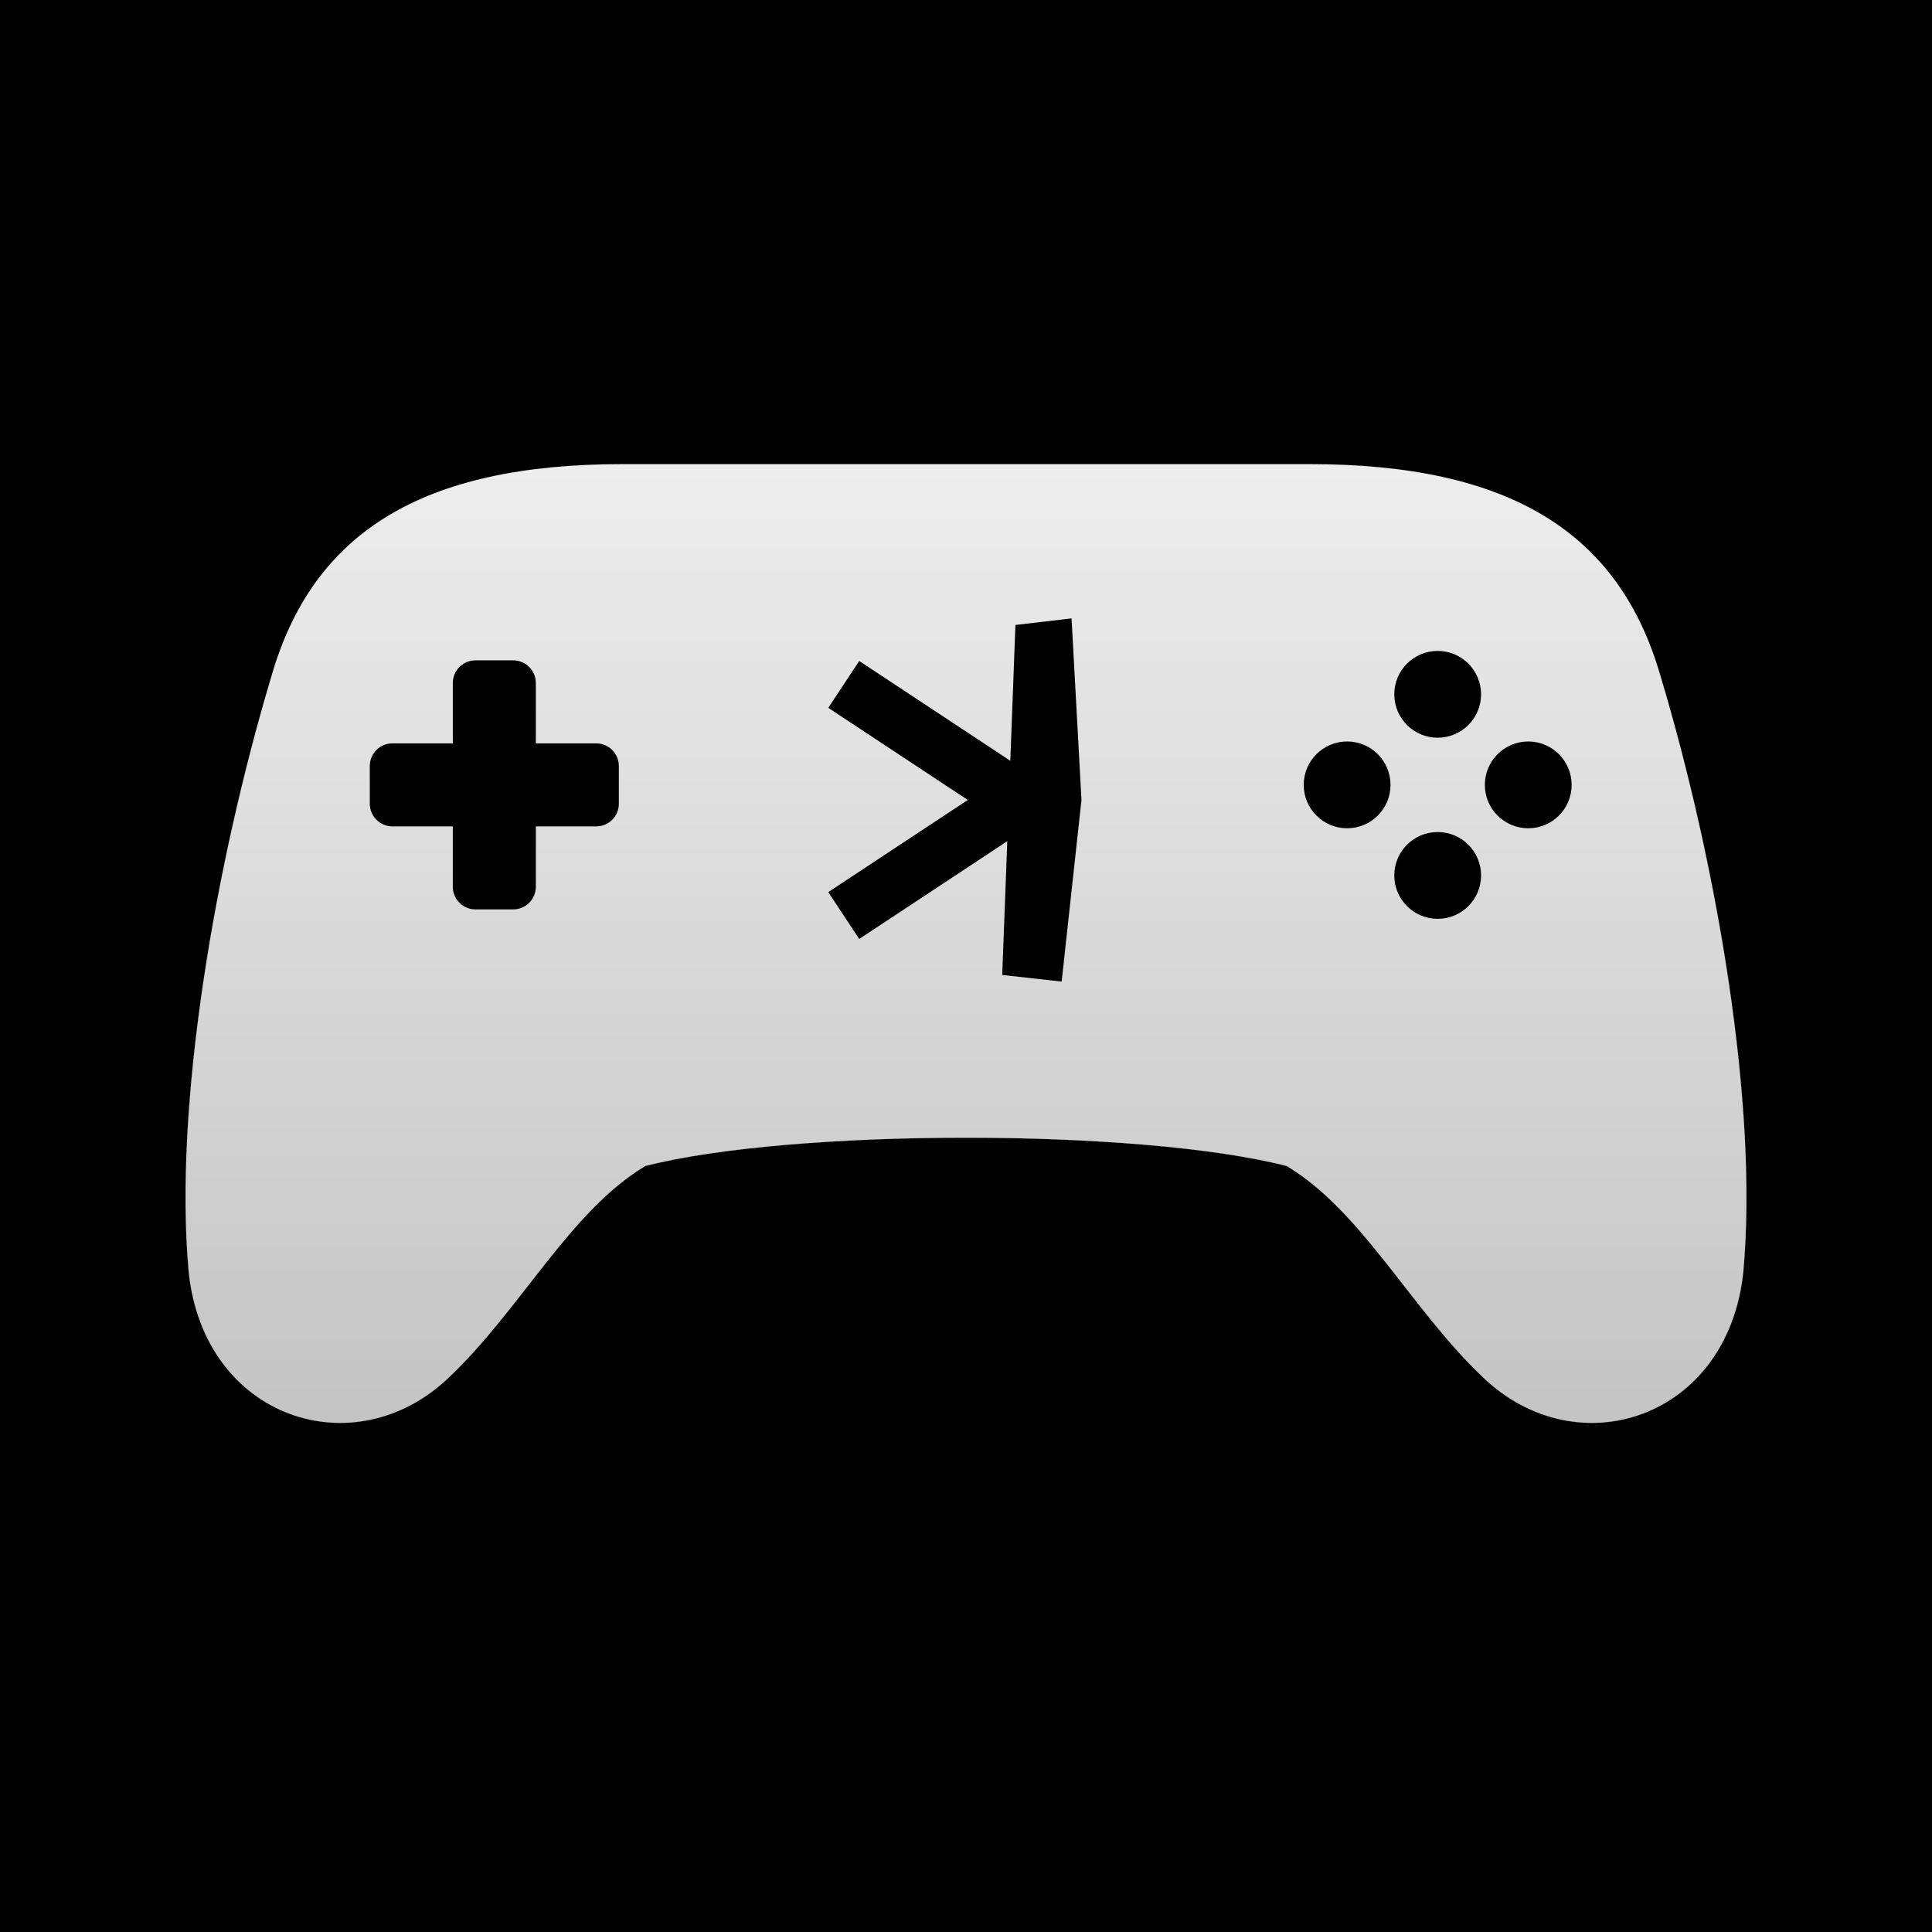
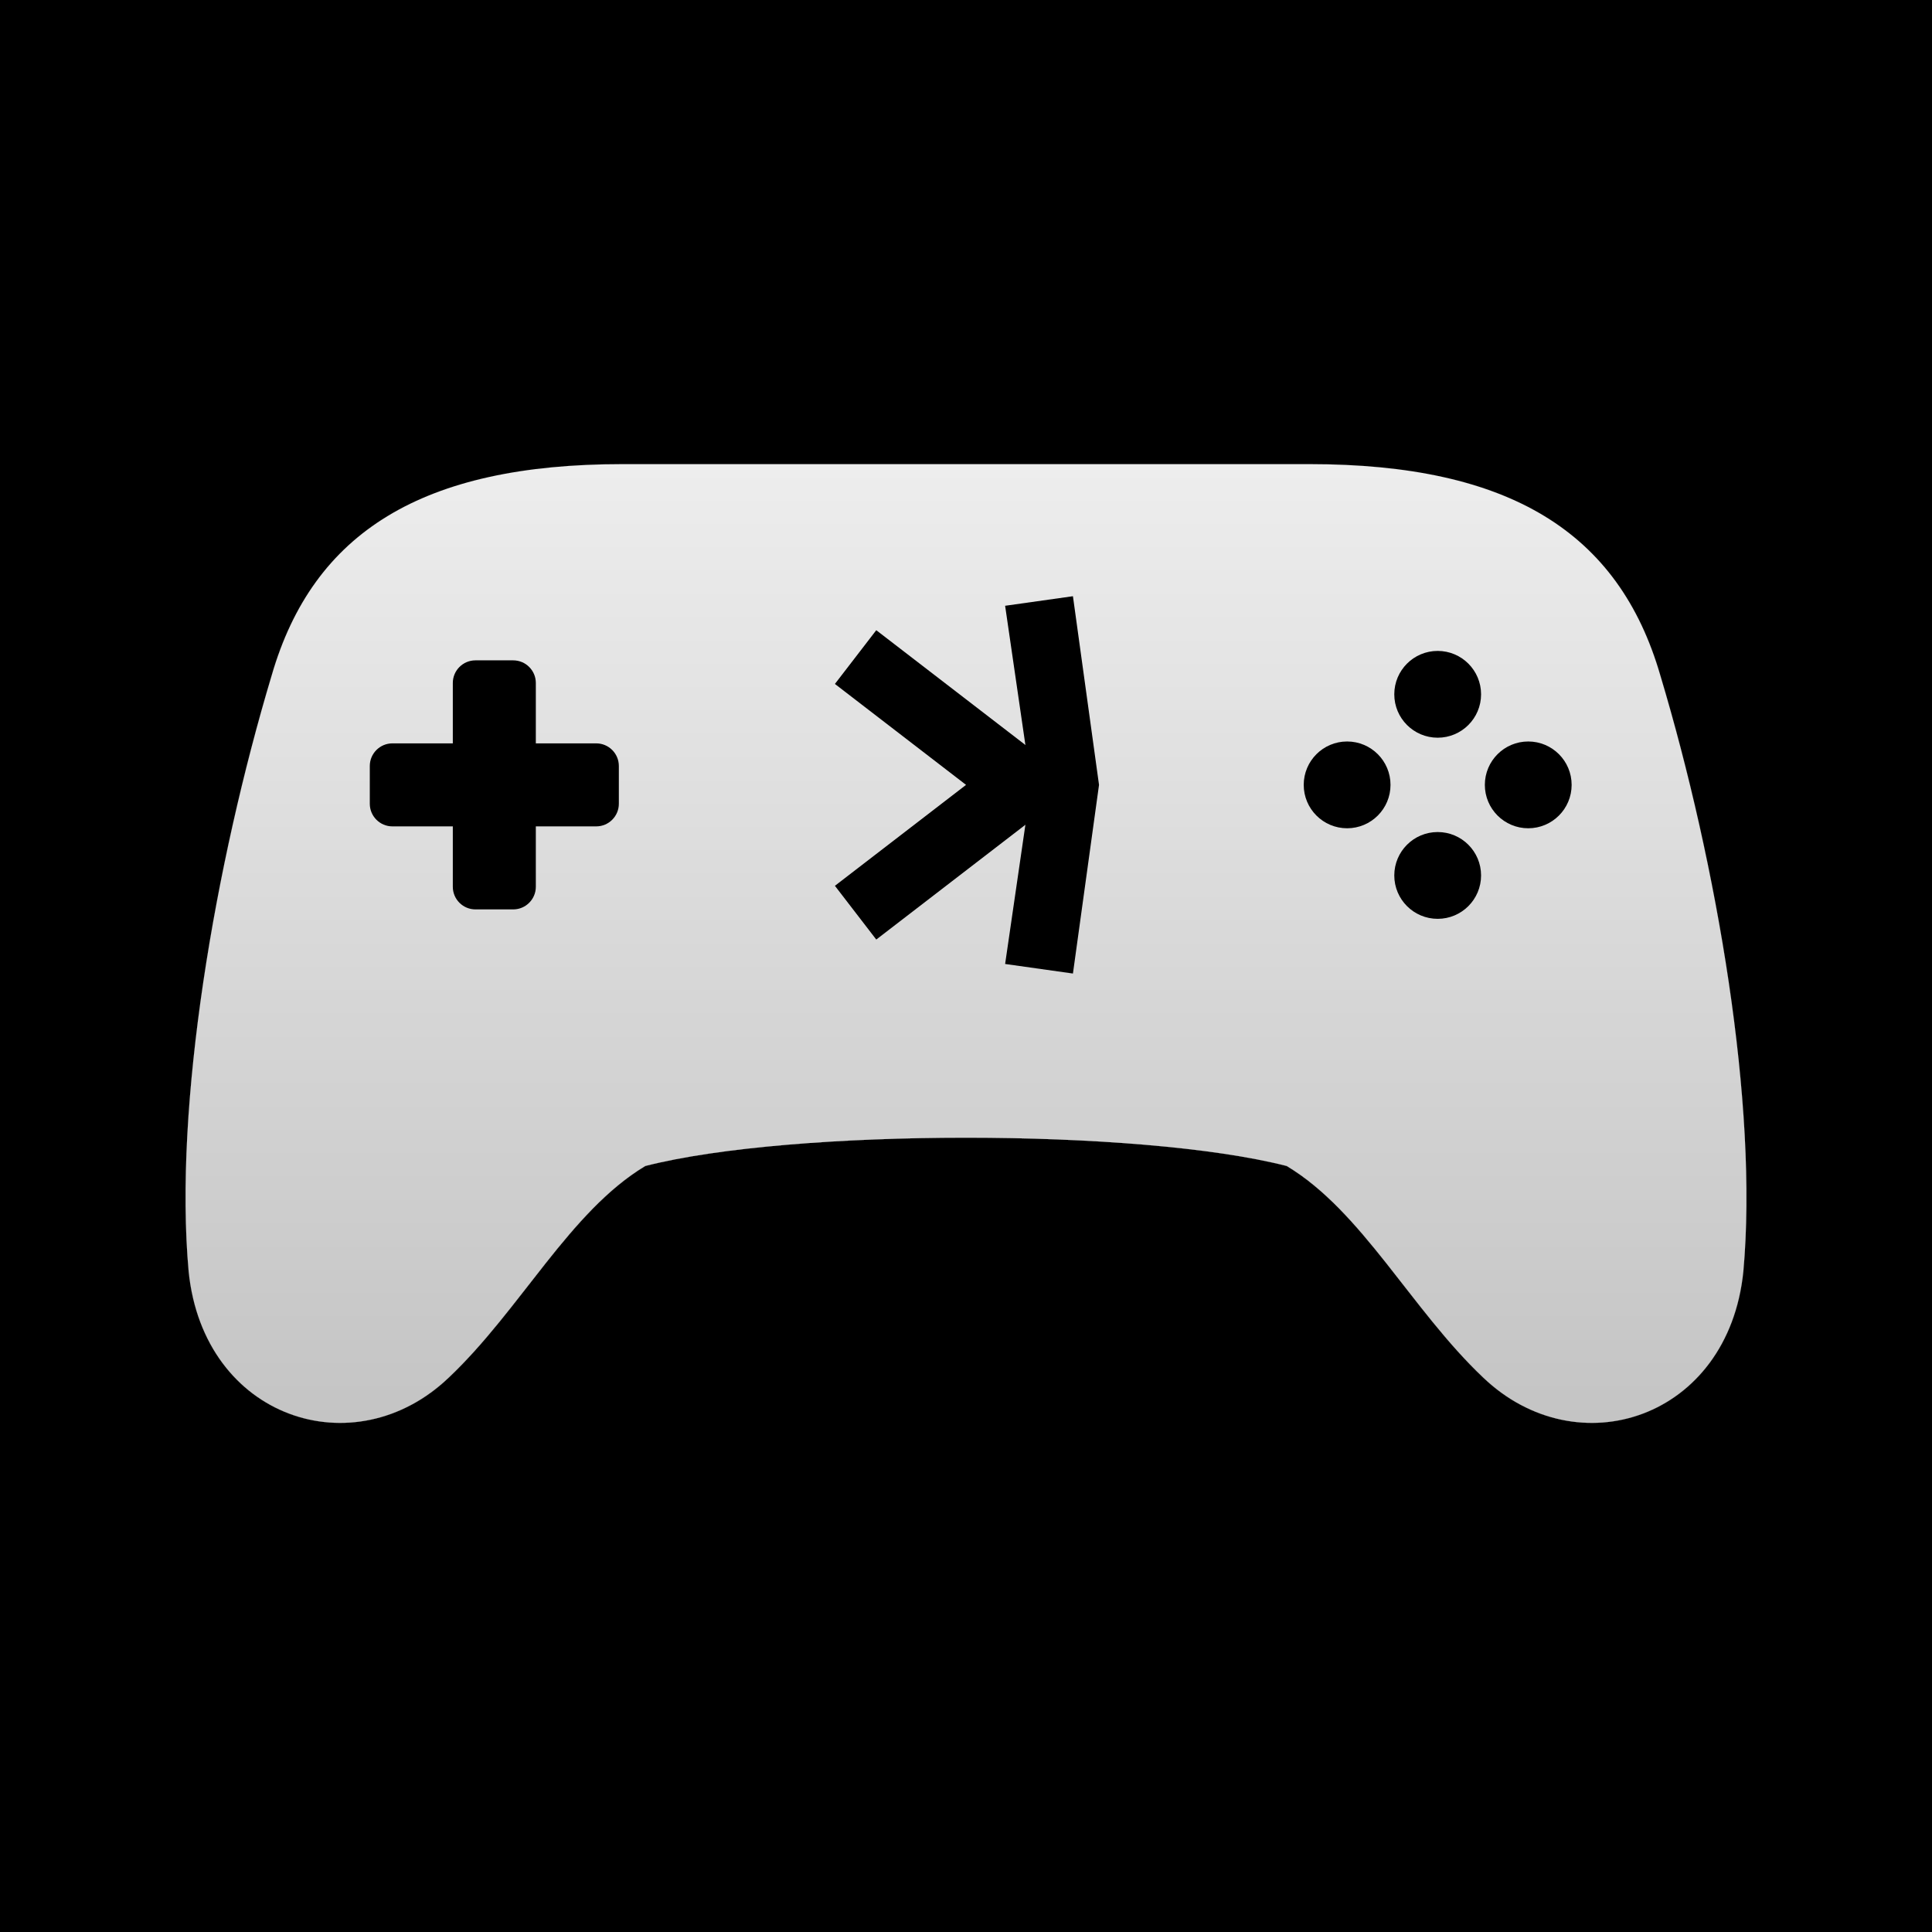
<svg xmlns="http://www.w3.org/2000/svg" width="1024" height="1024" viewBox="0 0 1024 1024">
  <defs>
    <linearGradient id="body" x1="0" y1="0" x2="0" y2="1">
      <stop offset="0" stop-color="#EDEDED" />
      <stop offset="1" stop-color="#C4C4C4" />
    </linearGradient>
    <filter id="soft" x="-20%" y="-20%" width="140%" height="140%">
      <feDropShadow dx="0" dy="14" stdDeviation="18" flood-color="#000" flood-opacity="0.5" />
    </filter>
  </defs>
  <rect width="1024" height="1024" fill="#000000" />
  <g transform="translate(0 -54)">
    <g filter="url(#soft)">
      <path d="M330 300 L694 300 C800 300 858 336 880 412 C910 512 932 640 924 728 C916 806 836 832 786 784 C748 748 722 696 682 672 C604 652 420 652 342 672 C302 696 276 748 238 784 C188 832 108 806 100 728 C92 640 114 512 144 412 C166 336 224 300 330 300 Z" fill="url(#body)" />
    </g>
    <rect x="196" y="448.0" width="132" height="44" rx="12" fill="#000000" />
    <rect x="240.0" y="404" width="44" height="132" rx="12" fill="#000000" />
    <circle cx="762" cy="422" r="23" fill="#000000" />
    <circle cx="810" cy="470" r="23" fill="#000000" />
    <circle cx="762" cy="518" r="23" fill="#000000" />
    <circle cx="714" cy="470" r="23" fill="#000000" />
-     <g transform="translate(433.2 390.5) scale(1.75)">
-       <polyline points="8,15 61,50 8,85" fill="none" stroke="#000000" stroke-width="17" stroke-miterlimit="4" />
-       <polygon points="60,-3 77,-5 80,50 74,105 56,103 58,50" fill="#000000" />
+     <g transform="translate(512 470) scale(0.4608)">
+       <polyline points="-127,-147 64,0 -127,147" fill="none" stroke="#000000" stroke-width="78" stroke-miterlimit="4" />
+       <polygon points="45,-206 123,-217 153,0 123,217 45,206 75,0" fill="#000000" />
    </g>
  </g>
</svg>
